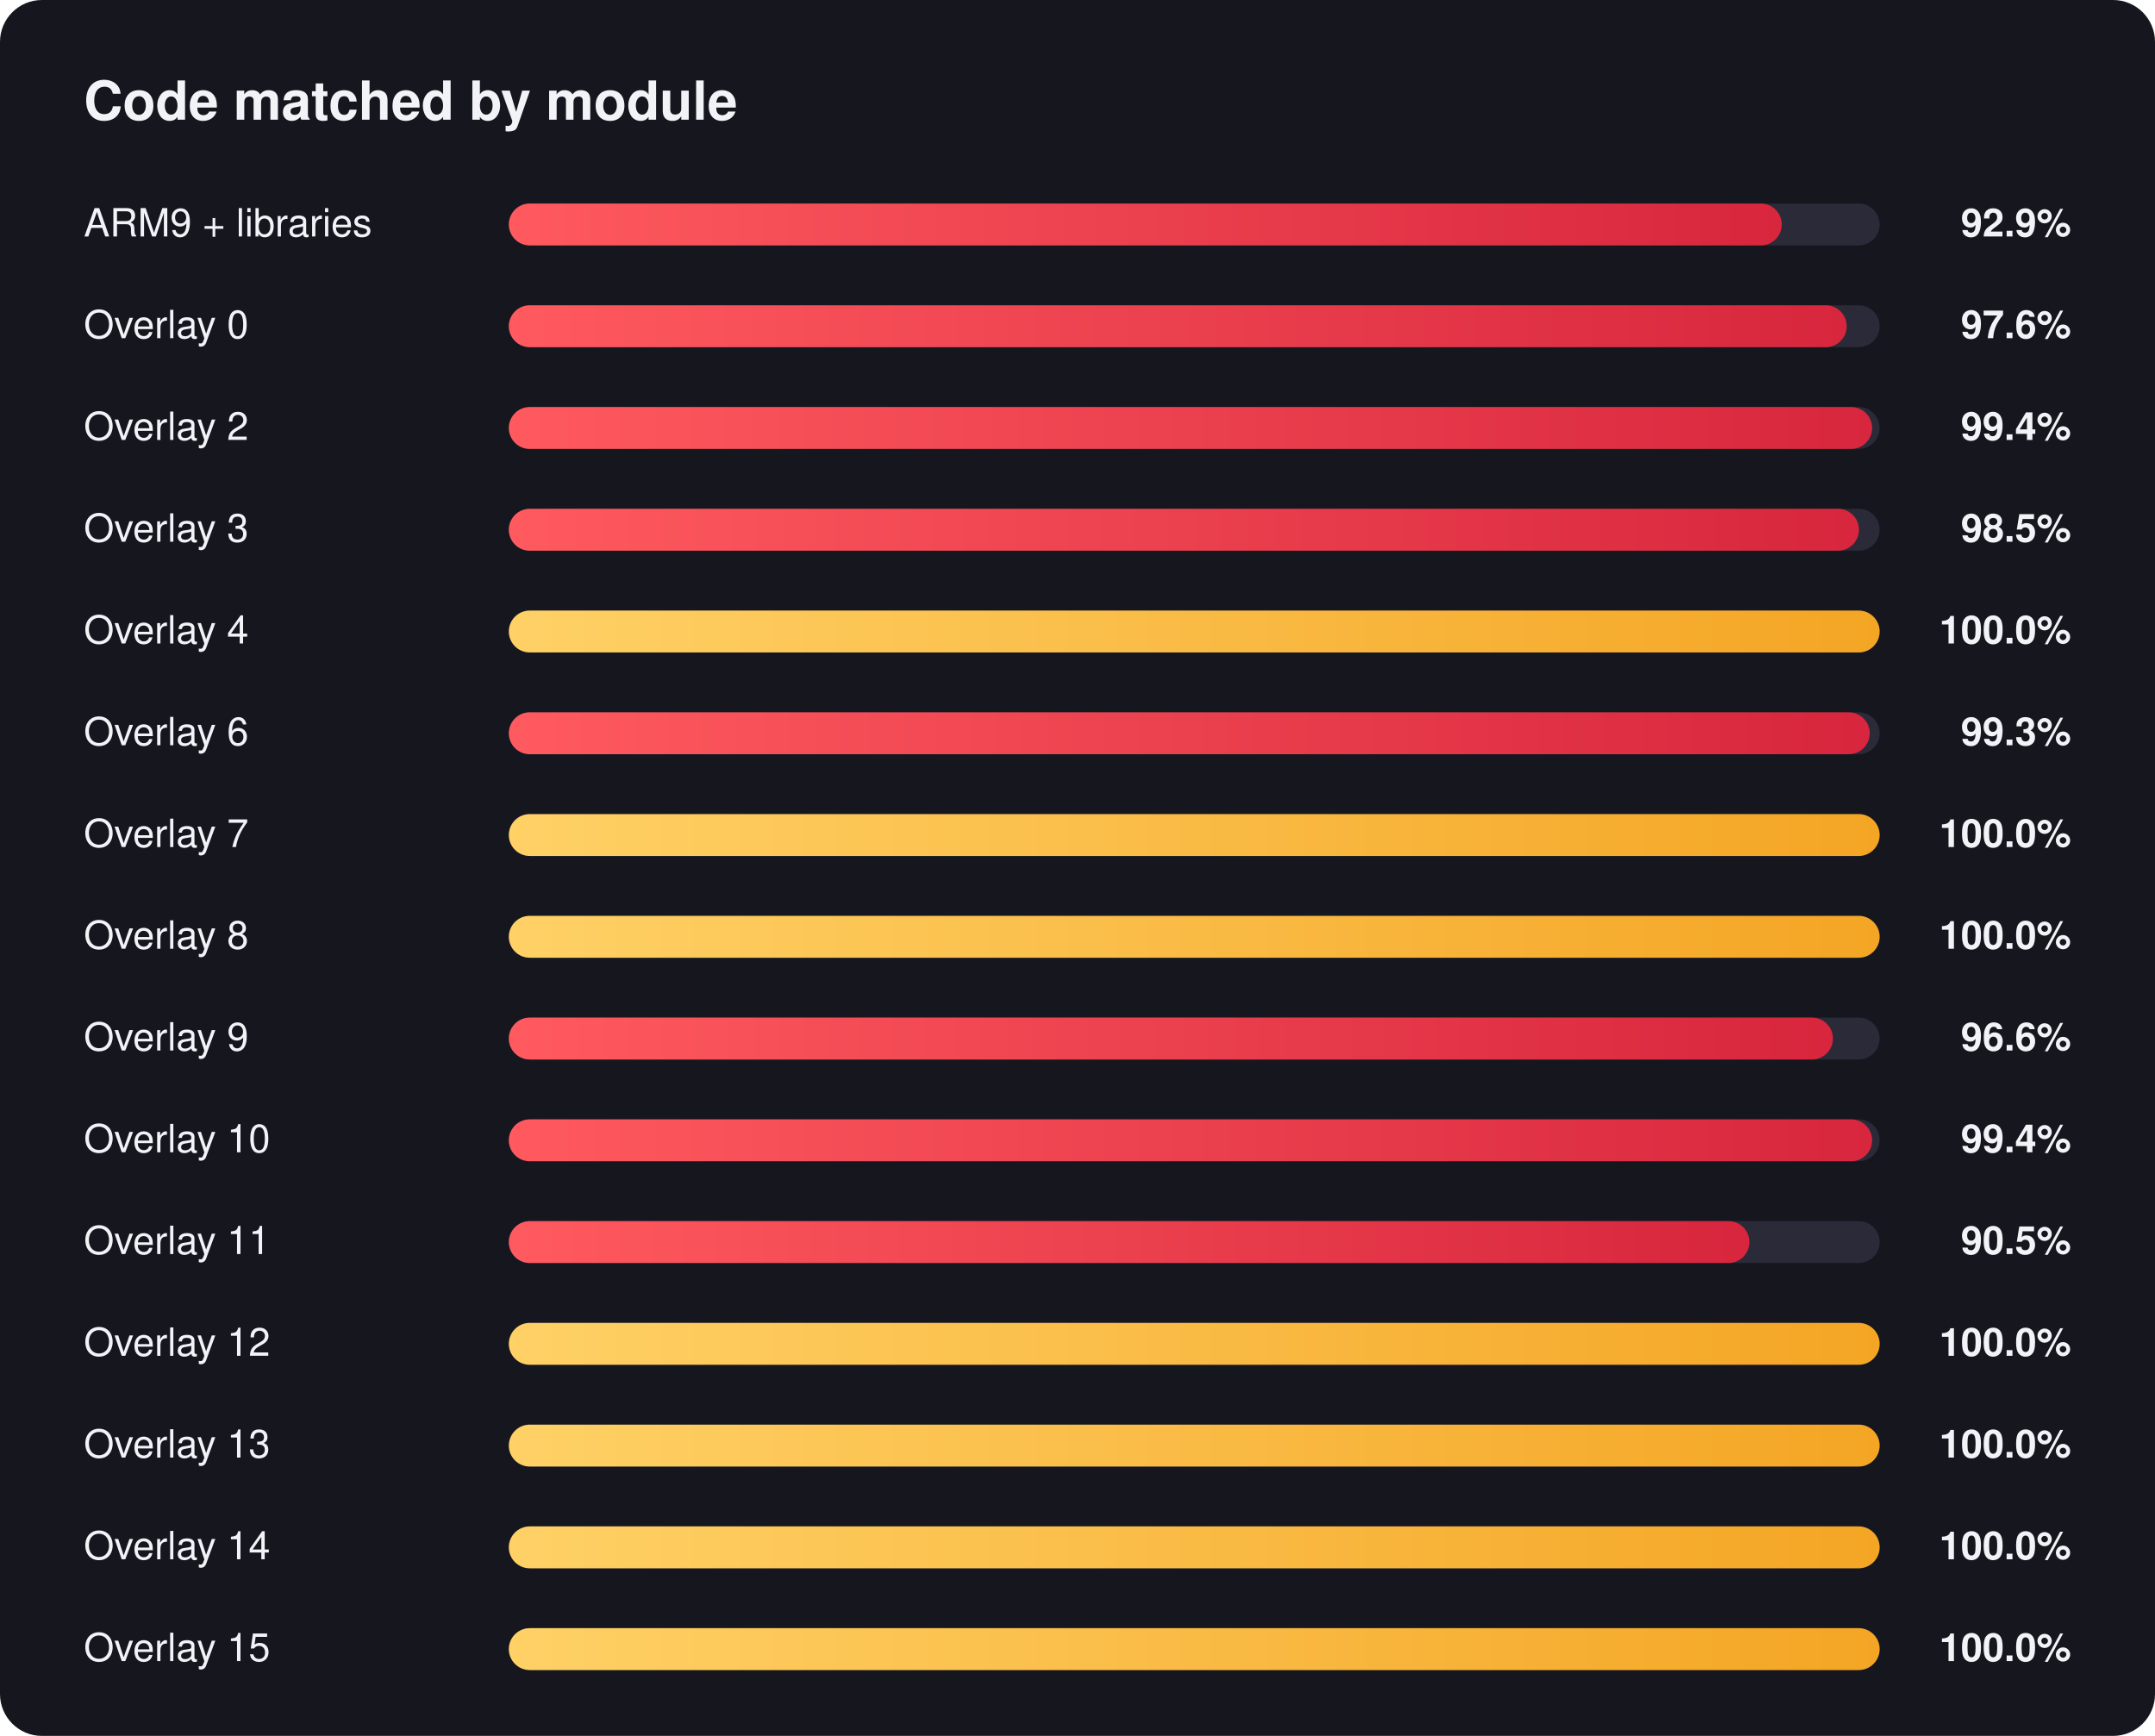
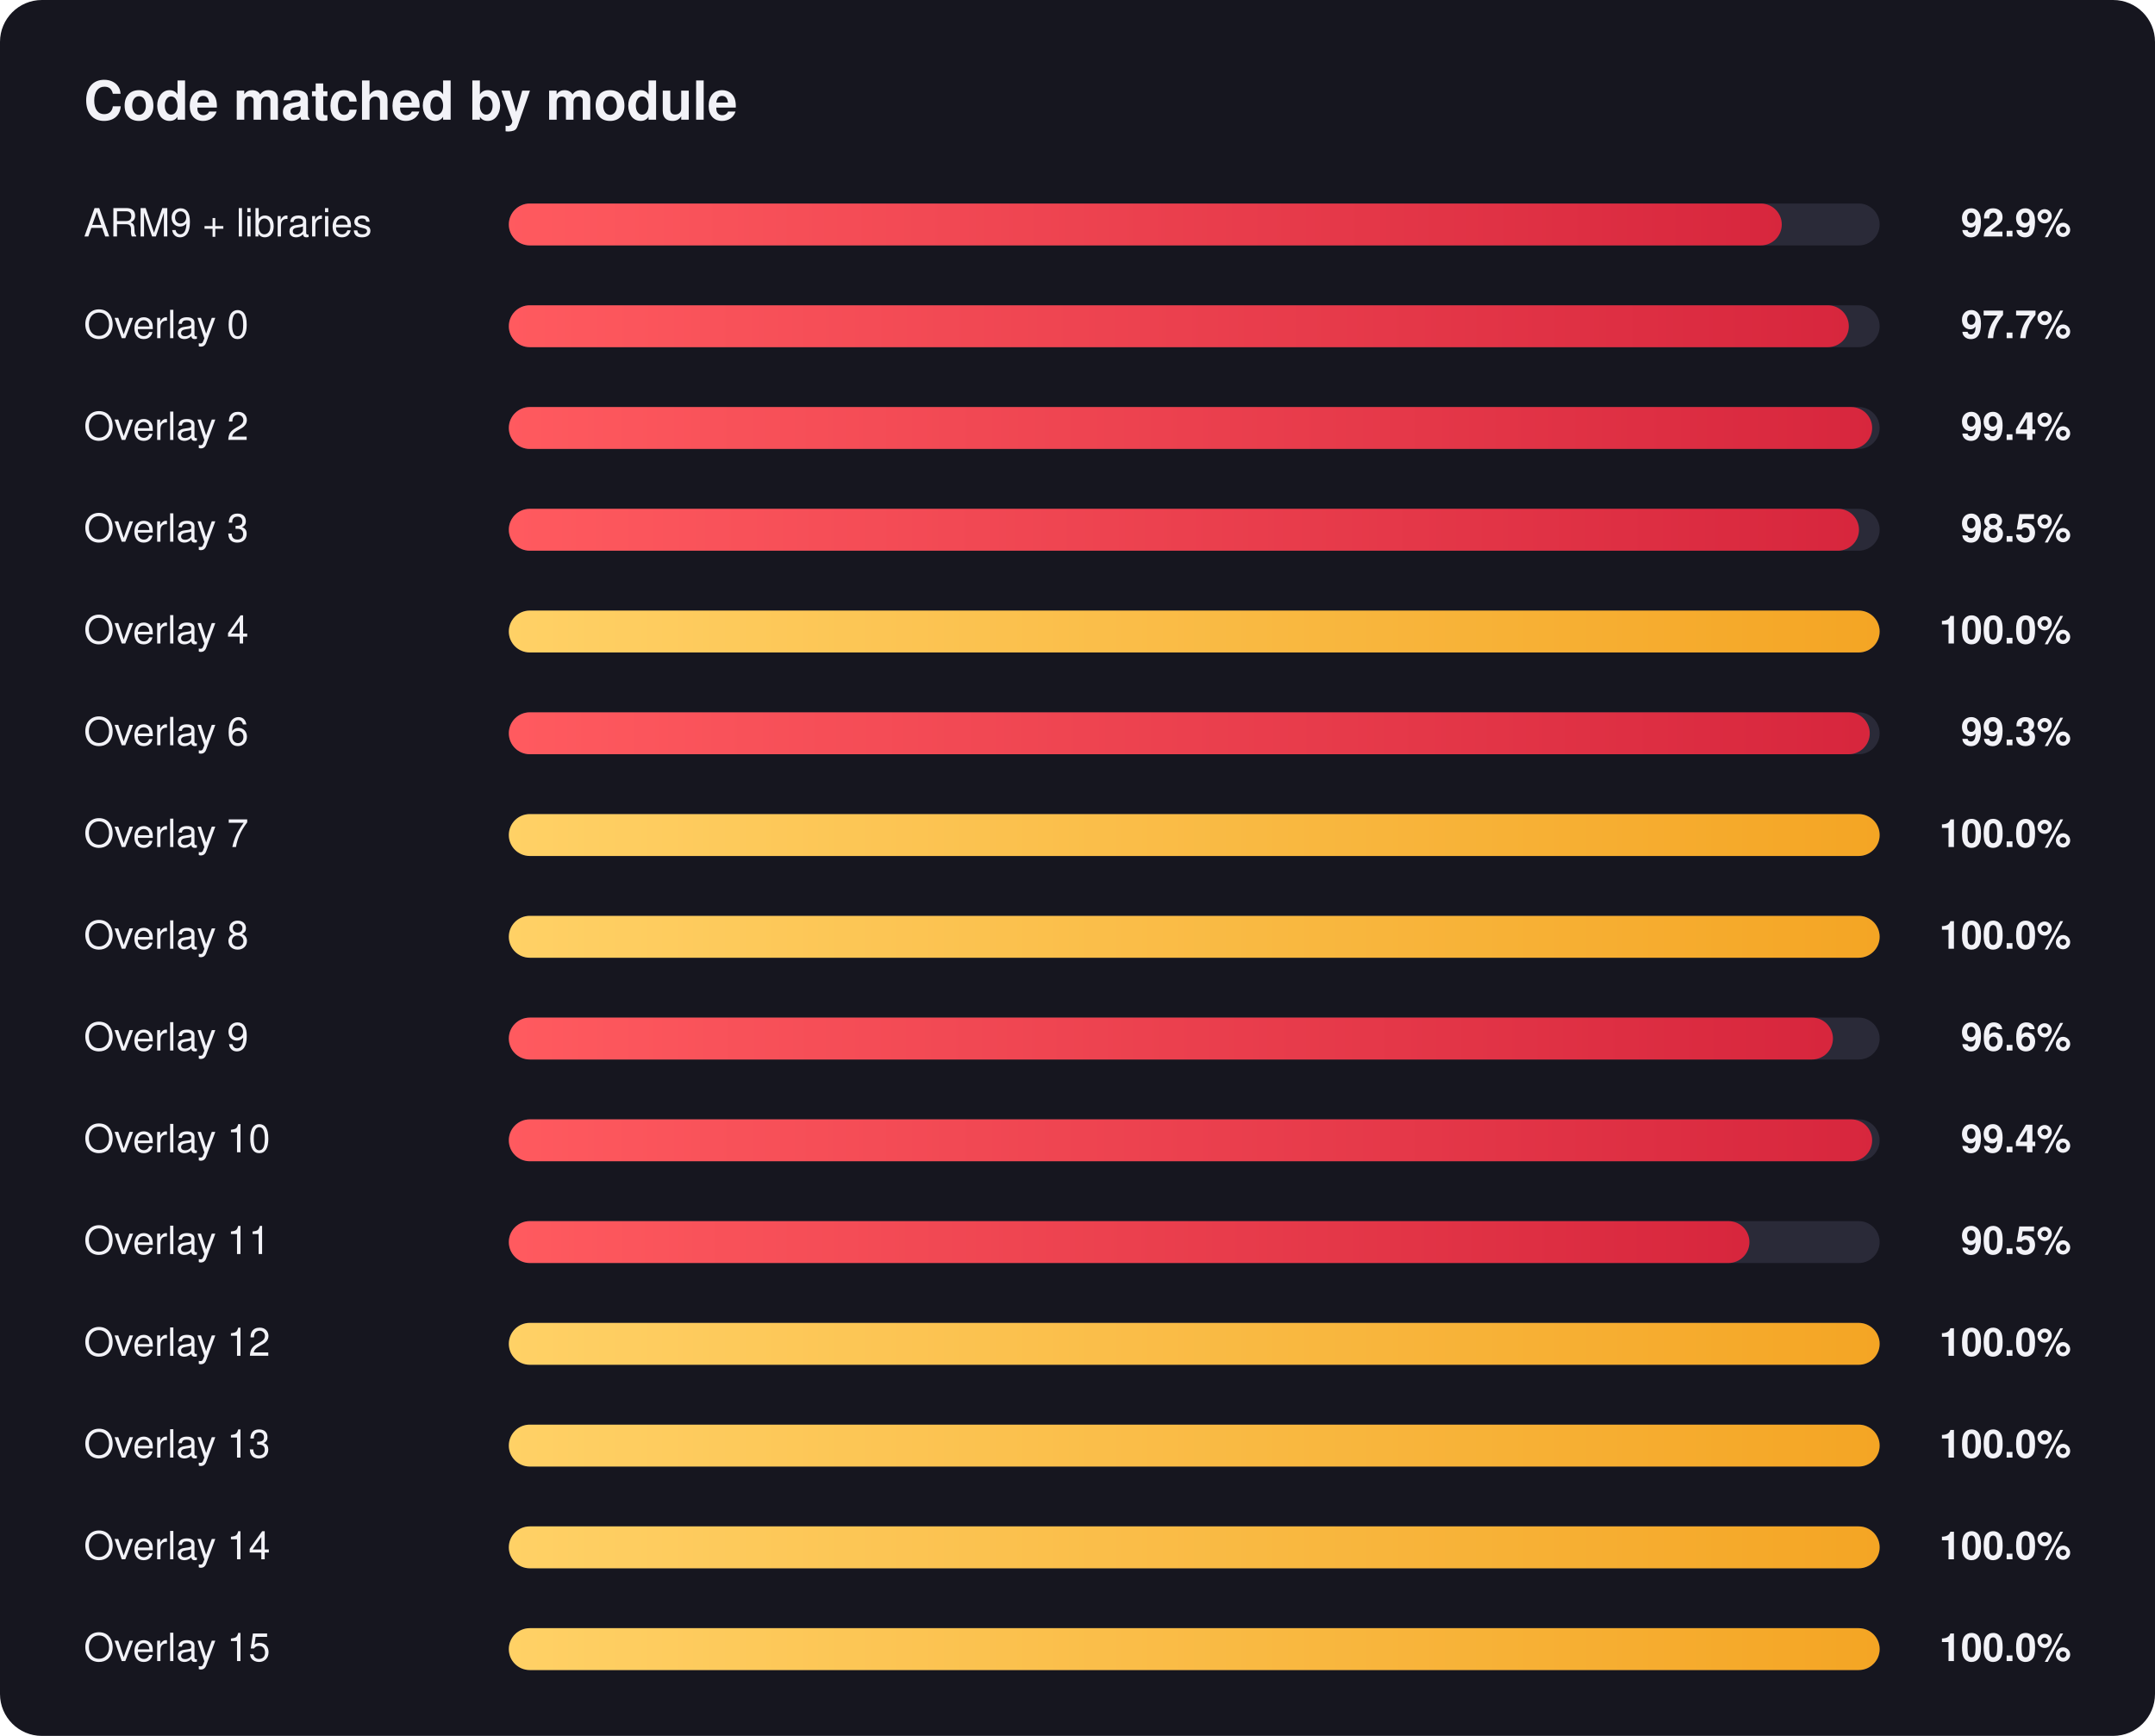
<svg xmlns="http://www.w3.org/2000/svg" width="720" height="580" viewBox="0 0 720 580" font-family="Segoe UI, Helvetica, Arial, sans-serif">
  <defs>
    <linearGradient id="red" x1="0" x2="1" y1="0" y2="0">
      <stop offset="0" stop-color="#ff5a5f" />
      <stop offset="1" stop-color="#d7263d" />
    </linearGradient>
    <linearGradient id="gold" x1="0" x2="1" y1="0" y2="0">
      <stop offset="0" stop-color="#ffd166" />
      <stop offset="1" stop-color="#f4a524" />
    </linearGradient>
  </defs>
  <rect width="720" height="580" rx="14" fill="#16161f" />
  <text x="28" y="40" fill="#f2f2f7" font-size="18" font-weight="700">Code matched by module</text>
  <text x="28" y="79" fill="#f2f2f7" font-size="13">ARM9 + libraries</text>
  <text x="692" y="79" fill="#f2f2f7" font-size="13" font-weight="600" text-anchor="end">92.9%</text>
  <rect x="170" y="68" width="458" height="14" rx="7.0" fill="#2a2a38" />
  <rect x="170" y="68" width="425.3" height="14" rx="7.0" fill="url(#red)" />
  <text x="28" y="113" fill="#f2f2f7" font-size="13">Overlay 0</text>
-   <text x="692" y="113" fill="#f2f2f7" font-size="13" font-weight="600" text-anchor="end">97.6%</text>
+   <text x="692" y="113" fill="#f2f2f7" font-size="13" font-weight="600" text-anchor="end">97.7%</text>
  <rect x="170" y="102" width="458" height="14" rx="7.0" fill="#2a2a38" />
-   <rect x="170" y="102" width="447.0" height="14" rx="7.0" fill="url(#red)" />
+   <rect x="170" y="102" width="447.7" height="14" rx="7.0" fill="url(#red)" />
  <text x="28" y="147" fill="#f2f2f7" font-size="13">Overlay 2</text>
  <text x="692" y="147" fill="#f2f2f7" font-size="13" font-weight="600" text-anchor="end">99.4%</text>
  <rect x="170" y="136" width="458" height="14" rx="7.0" fill="#2a2a38" />
  <rect x="170" y="136" width="455.5" height="14" rx="7.0" fill="url(#red)" />
  <text x="28" y="181" fill="#f2f2f7" font-size="13">Overlay 3</text>
  <text x="692" y="181" fill="#f2f2f7" font-size="13" font-weight="600" text-anchor="end">98.5%</text>
  <rect x="170" y="170" width="458" height="14" rx="7.0" fill="#2a2a38" />
  <rect x="170" y="170" width="451.1" height="14" rx="7.0" fill="url(#red)" />
  <text x="28" y="215" fill="#f2f2f7" font-size="13">Overlay 4</text>
  <text x="692" y="215" fill="#f2f2f7" font-size="13" font-weight="600" text-anchor="end">100.0%</text>
  <rect x="170" y="204" width="458" height="14" rx="7.0" fill="#2a2a38" />
  <rect x="170" y="204" width="458.0" height="14" rx="7.0" fill="url(#gold)" />
  <text x="28" y="249" fill="#f2f2f7" font-size="13">Overlay 6</text>
  <text x="692" y="249" fill="#f2f2f7" font-size="13" font-weight="600" text-anchor="end">99.3%</text>
  <rect x="170" y="238" width="458" height="14" rx="7.0" fill="#2a2a38" />
  <rect x="170" y="238" width="454.7" height="14" rx="7.0" fill="url(#red)" />
  <text x="28" y="283" fill="#f2f2f7" font-size="13">Overlay 7</text>
  <text x="692" y="283" fill="#f2f2f7" font-size="13" font-weight="600" text-anchor="end">100.0%</text>
  <rect x="170" y="272" width="458" height="14" rx="7.0" fill="#2a2a38" />
  <rect x="170" y="272" width="458.0" height="14" rx="7.0" fill="url(#gold)" />
  <text x="28" y="317" fill="#f2f2f7" font-size="13">Overlay 8</text>
  <text x="692" y="317" fill="#f2f2f7" font-size="13" font-weight="600" text-anchor="end">100.0%</text>
  <rect x="170" y="306" width="458" height="14" rx="7.0" fill="#2a2a38" />
  <rect x="170" y="306" width="458.0" height="14" rx="7.0" fill="url(#gold)" />
  <text x="28" y="351" fill="#f2f2f7" font-size="13">Overlay 9</text>
  <text x="692" y="351" fill="#f2f2f7" font-size="13" font-weight="600" text-anchor="end">96.6%</text>
  <rect x="170" y="340" width="458" height="14" rx="7.0" fill="#2a2a38" />
  <rect x="170" y="340" width="442.4" height="14" rx="7.0" fill="url(#red)" />
  <text x="28" y="385" fill="#f2f2f7" font-size="13">Overlay 10</text>
  <text x="692" y="385" fill="#f2f2f7" font-size="13" font-weight="600" text-anchor="end">99.4%</text>
  <rect x="170" y="374" width="458" height="14" rx="7.0" fill="#2a2a38" />
  <rect x="170" y="374" width="455.5" height="14" rx="7.0" fill="url(#red)" />
  <text x="28" y="419" fill="#f2f2f7" font-size="13">Overlay 11</text>
  <text x="692" y="419" fill="#f2f2f7" font-size="13" font-weight="600" text-anchor="end">90.5%</text>
  <rect x="170" y="408" width="458" height="14" rx="7.0" fill="#2a2a38" />
  <rect x="170" y="408" width="414.5" height="14" rx="7.0" fill="url(#red)" />
  <text x="28" y="453" fill="#f2f2f7" font-size="13">Overlay 12</text>
  <text x="692" y="453" fill="#f2f2f7" font-size="13" font-weight="600" text-anchor="end">100.0%</text>
  <rect x="170" y="442" width="458" height="14" rx="7.0" fill="#2a2a38" />
  <rect x="170" y="442" width="458.0" height="14" rx="7.0" fill="url(#gold)" />
  <text x="28" y="487" fill="#f2f2f7" font-size="13">Overlay 13</text>
  <text x="692" y="487" fill="#f2f2f7" font-size="13" font-weight="600" text-anchor="end">100.0%</text>
  <rect x="170" y="476" width="458" height="14" rx="7.0" fill="#2a2a38" />
  <rect x="170" y="476" width="458.0" height="14" rx="7.0" fill="url(#gold)" />
  <text x="28" y="521" fill="#f2f2f7" font-size="13">Overlay 14</text>
  <text x="692" y="521" fill="#f2f2f7" font-size="13" font-weight="600" text-anchor="end">100.0%</text>
  <rect x="170" y="510" width="458" height="14" rx="7.0" fill="#2a2a38" />
  <rect x="170" y="510" width="458.0" height="14" rx="7.0" fill="url(#gold)" />
  <text x="28" y="555" fill="#f2f2f7" font-size="13">Overlay 15</text>
  <text x="692" y="555" fill="#f2f2f7" font-size="13" font-weight="600" text-anchor="end">100.0%</text>
  <rect x="170" y="544" width="458" height="14" rx="7.0" fill="#2a2a38" />
  <rect x="170" y="544" width="458.0" height="14" rx="7.0" fill="url(#gold)" />
</svg>
